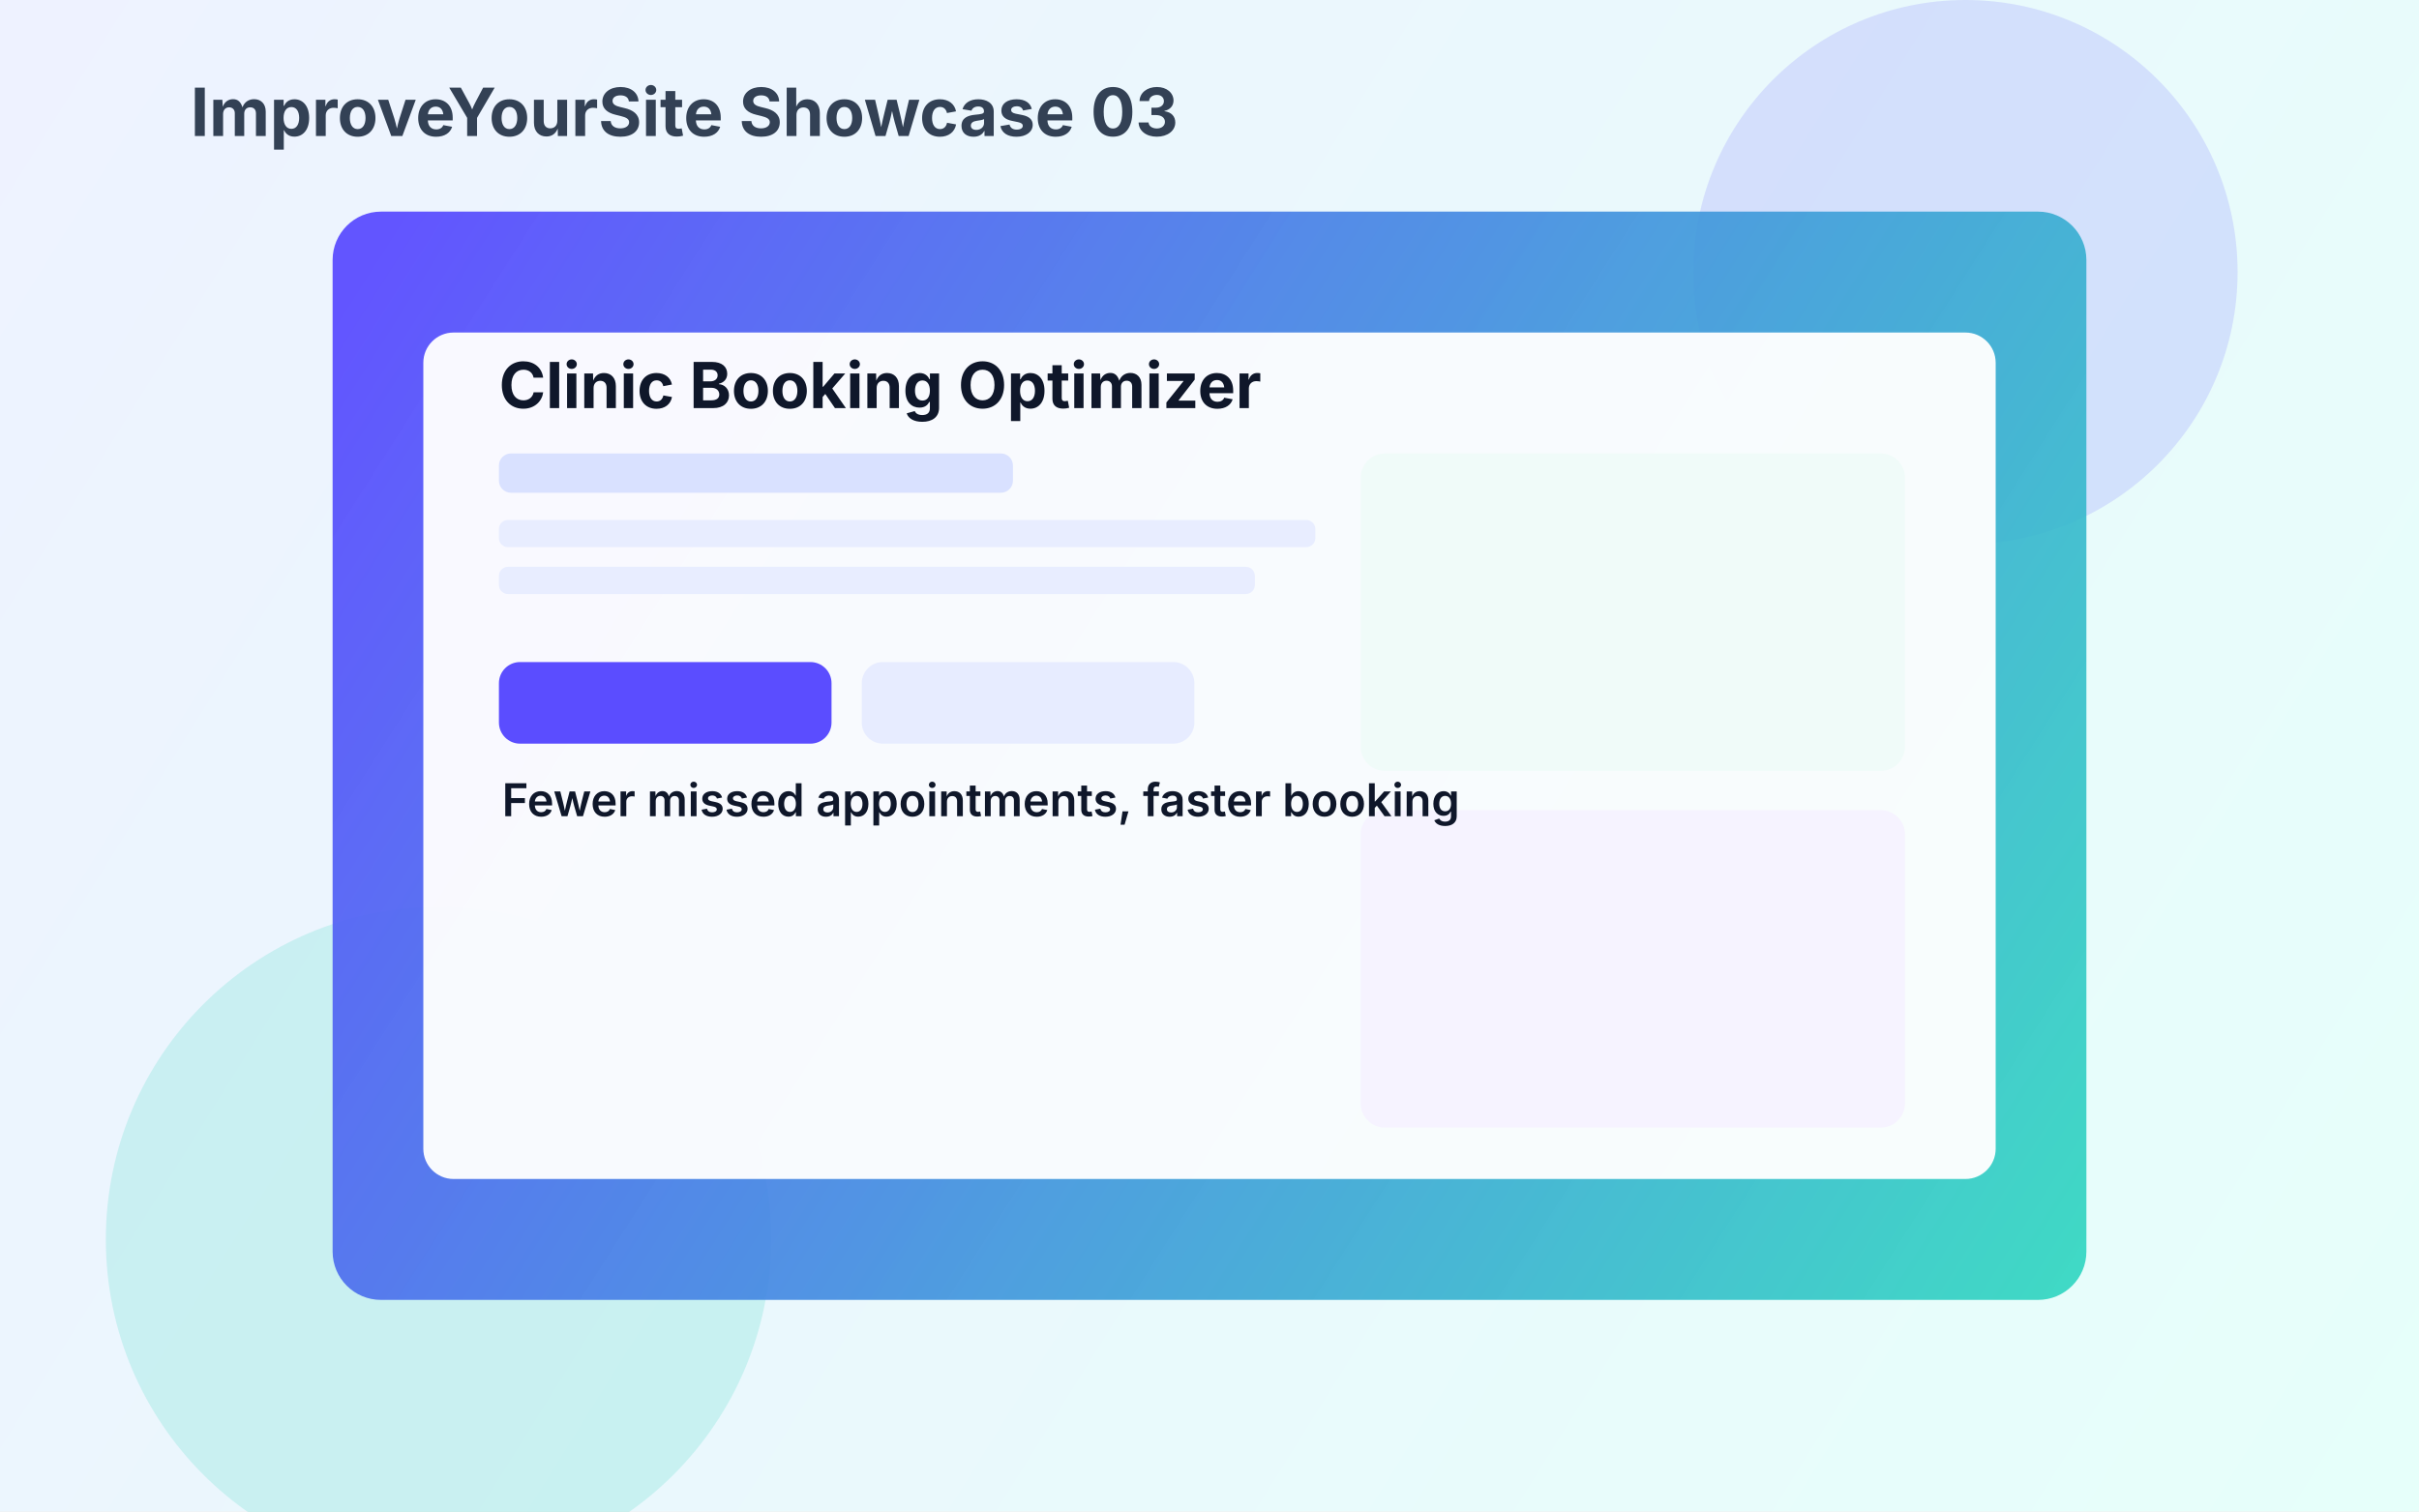
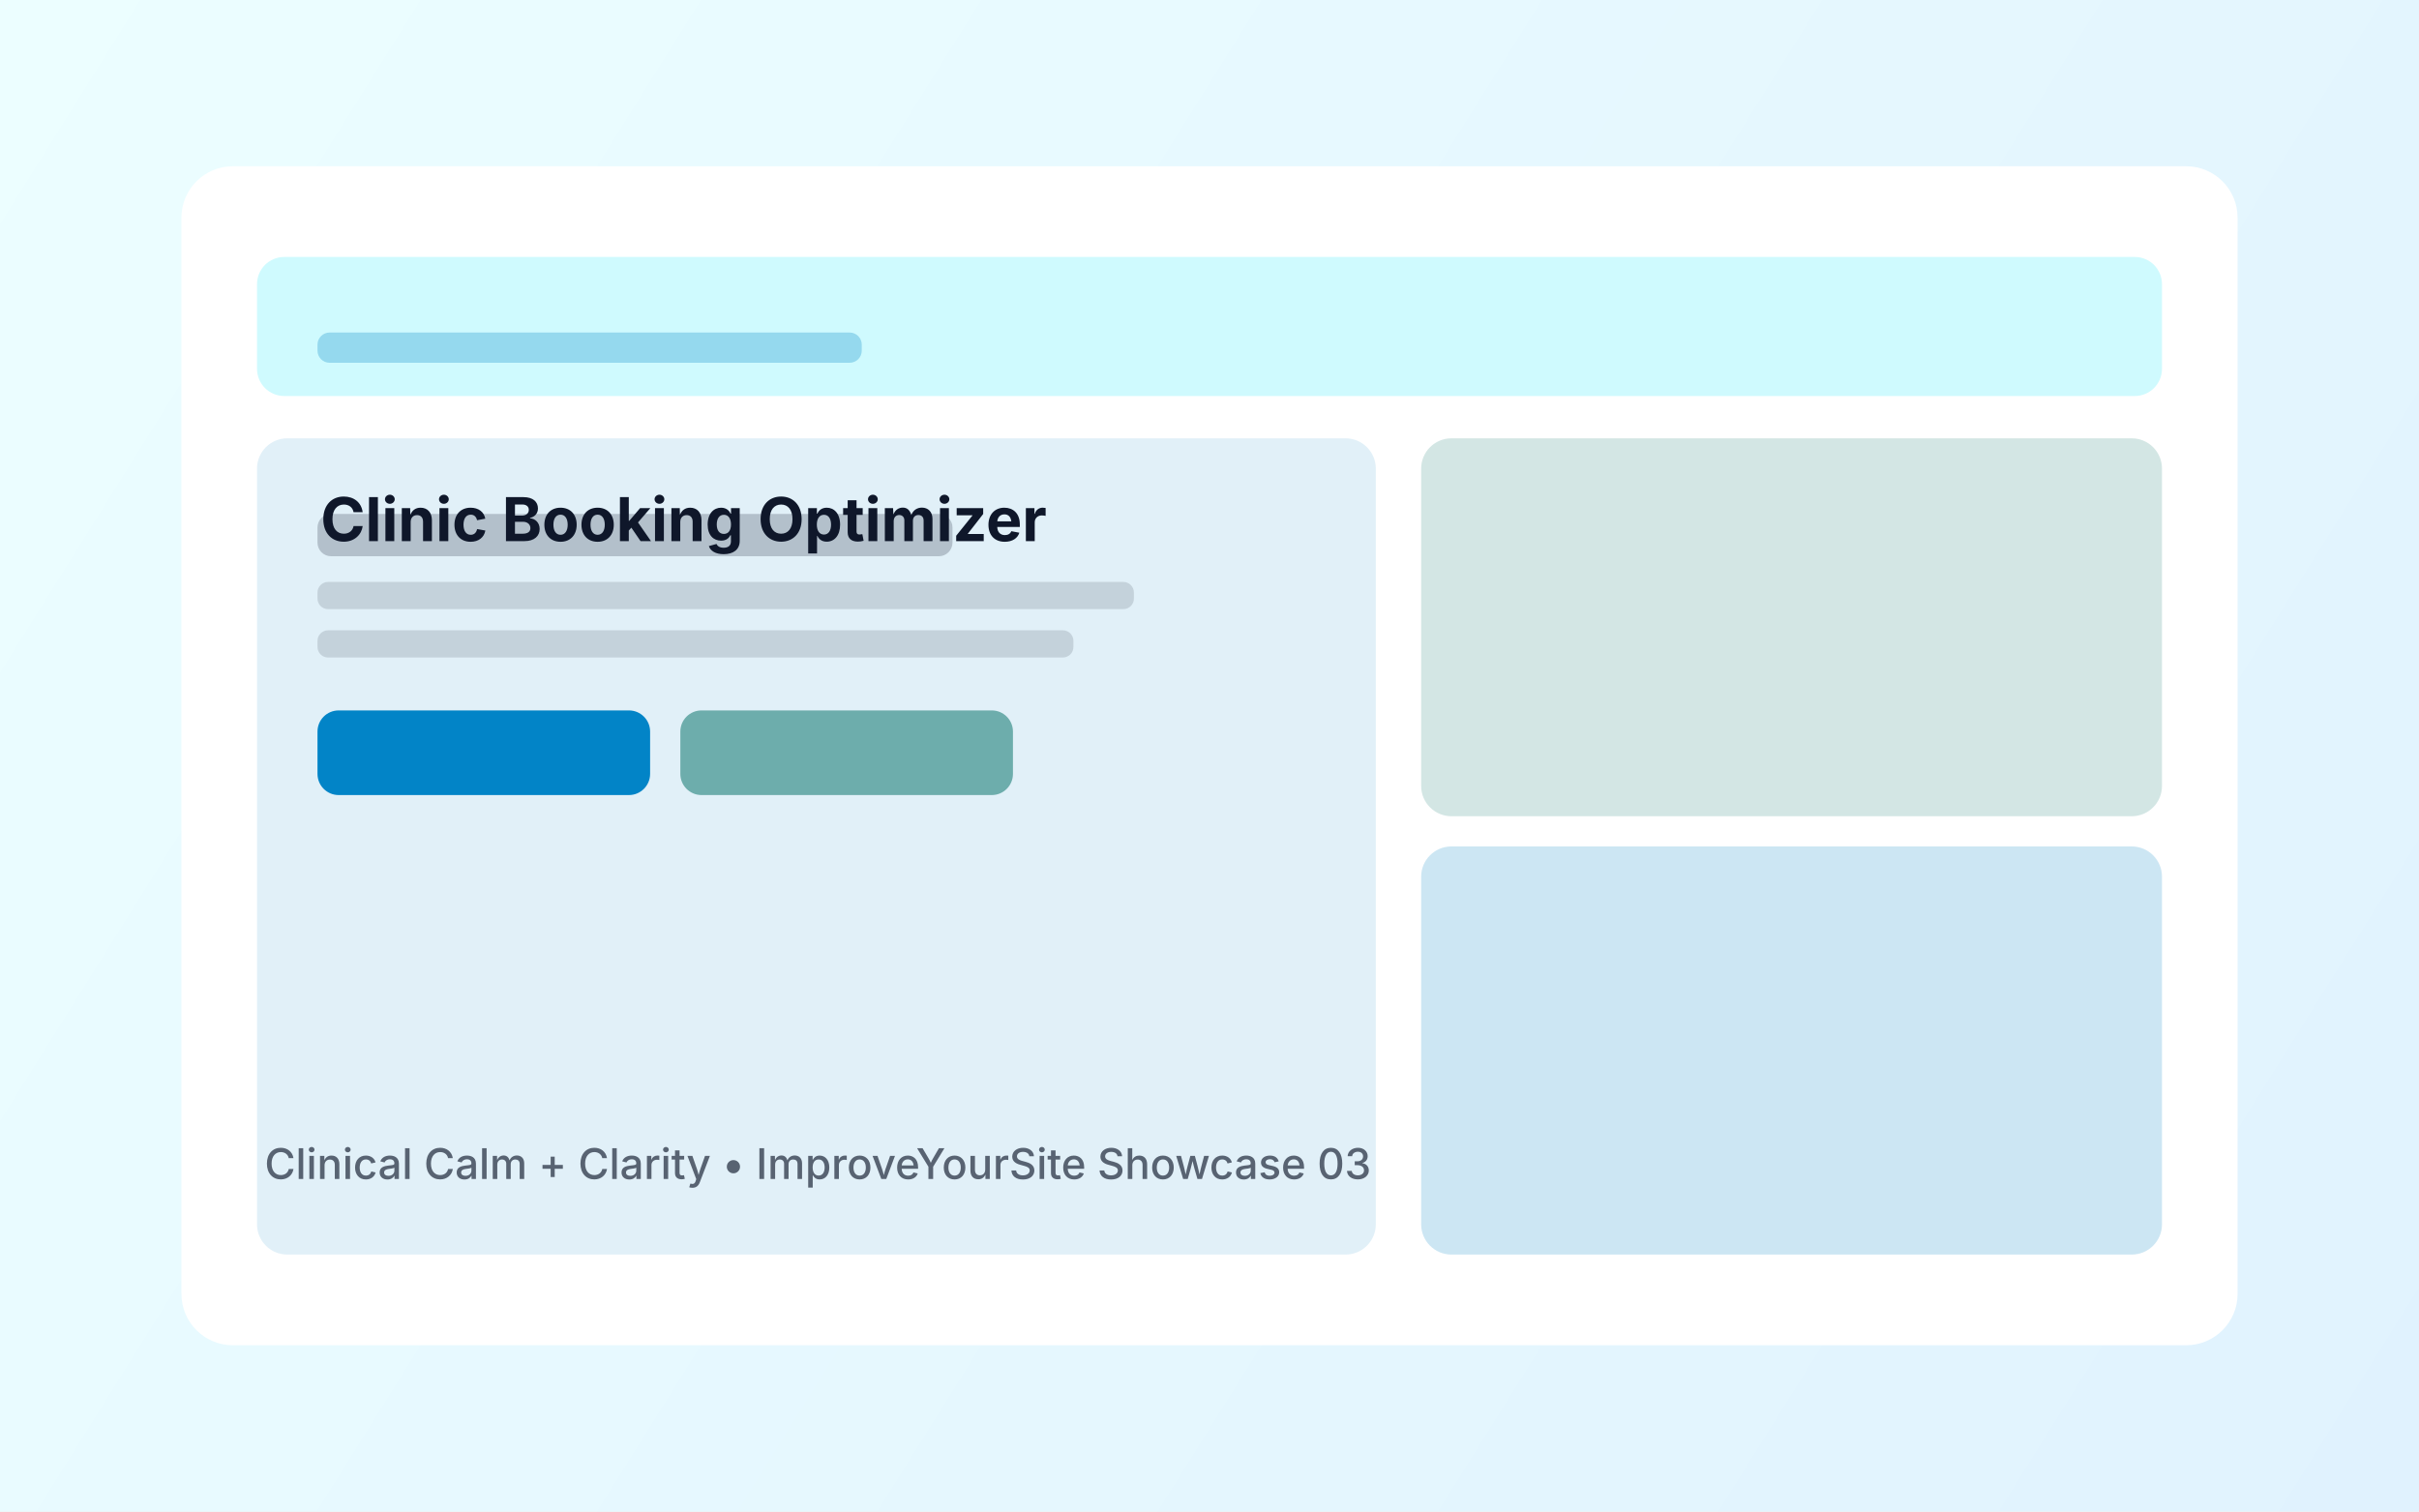
<svg xmlns="http://www.w3.org/2000/svg" width="1600" height="1000" viewBox="0 0 1600 1000" fill="none">
  <defs>
-     <linearGradient id="bg" x1="0" y1="0" x2="1600" y2="1000" gradientUnits="userSpaceOnUse">
-       <stop stop-color="#EEF2FF" />
-       <stop offset="1" stop-color="#E6FFFA" />
-     </linearGradient>
-     <linearGradient id="card" x1="260" y1="150" x2="1360" y2="850" gradientUnits="userSpaceOnUse">
-       <stop stop-color="#5B4DFF" stop-opacity="0.95" />
-       <stop offset="1" stop-color="#2DD4BF" stop-opacity="0.9" />
+     <linearGradient id="bg3" x1="0" y1="0" x2="1600" y2="1000" gradientUnits="userSpaceOnUse">
+       <stop stop-color="#ECFEFF" />
+       <stop offset="1" stop-color="#E0F2FE" />
    </linearGradient>
  </defs>
-   <rect width="1600" height="1000" fill="url(#bg)" />
-   <circle cx="1300" cy="180" r="180" fill="#5B4DFF" fill-opacity="0.15" />
-   <circle cx="290" cy="820" r="220" fill="#2DD4BF" fill-opacity="0.18" />
-   <rect x="220" y="140" width="1160" height="720" rx="32" fill="url(#card)" />
-   <rect x="280" y="220" width="1040" height="560" rx="20" fill="#FFFFFF" fill-opacity="0.96" />
-   <rect x="330" y="300" width="340" height="26" rx="8" fill="#D9E1FF" />
-   <rect x="330" y="344" width="540" height="18" rx="6" fill="#E8EDFF" />
-   <rect x="330" y="375" width="500" height="18" rx="6" fill="#E8EDFF" />
-   <rect x="330" y="438" width="220" height="54" rx="14" fill="#5B4DFF" />
-   <rect x="570" y="438" width="220" height="54" rx="14" fill="#E7ECFF" />
-   <rect x="900" y="300" width="360" height="210" rx="16" fill="#F0FBF9" />
-   <rect x="900" y="536" width="360" height="210" rx="16" fill="#F6F3FF" />
-   <text x="330" y="270" fill="#0F172A" font-family="Inter, Arial, sans-serif" font-size="42" font-weight="700">Clinic Booking Optimizer</text>
-   <text x="332" y="540" fill="#0F172A" font-family="Inter, Arial, sans-serif" font-size="30" font-weight="600">Fewer missed appointments, faster booking</text>
-   <text x="126" y="90" fill="#334155" font-family="Inter, Arial, sans-serif" font-size="44" font-weight="700">ImproveYourSite Showcase 03</text>
+   <rect width="1600" height="1000" fill="url(#bg3)" />
+   <rect x="120" y="110" width="1360" height="780" rx="34" fill="white" />
+   <rect x="170" y="170" width="1260" height="92" rx="18" fill="#CFFAFE" />
+   <rect x="170" y="290" width="740" height="540" rx="20" fill="#0284C7" fill-opacity="0.12" />
+   <rect x="940" y="290" width="490" height="250" rx="20" fill="#0F766E" fill-opacity="0.18" />
+   <rect x="940" y="560" width="490" height="270" rx="20" fill="#0284C7" fill-opacity="0.2" />
+   <rect x="210" y="220" width="360" height="20" rx="8" fill="#0284C7" fill-opacity="0.28" />
+   <rect x="210" y="340" width="420" height="28" rx="9" fill="#0F172A" fill-opacity="0.22" />
+   <rect x="210" y="385" width="540" height="18" rx="7" fill="#0F172A" fill-opacity="0.14" />
+   <rect x="210" y="417" width="500" height="18" rx="7" fill="#0F172A" fill-opacity="0.14" />
+   <rect x="210" y="470" width="220" height="56" rx="14" fill="#0284C7" />
+   <rect x="450" y="470" width="220" height="56" rx="14" fill="#0F766E" fill-opacity="0.55" />
+   <text x="212" y="358" fill="#0F172A" font-family="Inter, Arial, sans-serif" font-size="40" font-weight="700">Clinic Booking Optimizer</text>
+   <text x="175" y="780" fill="#0F172A" fill-opacity="0.65" font-family="Inter, Arial, sans-serif" font-size="28" font-weight="500">Clinical Calm + Clarity • ImproveYourSite Showcase 03</text>
</svg>
